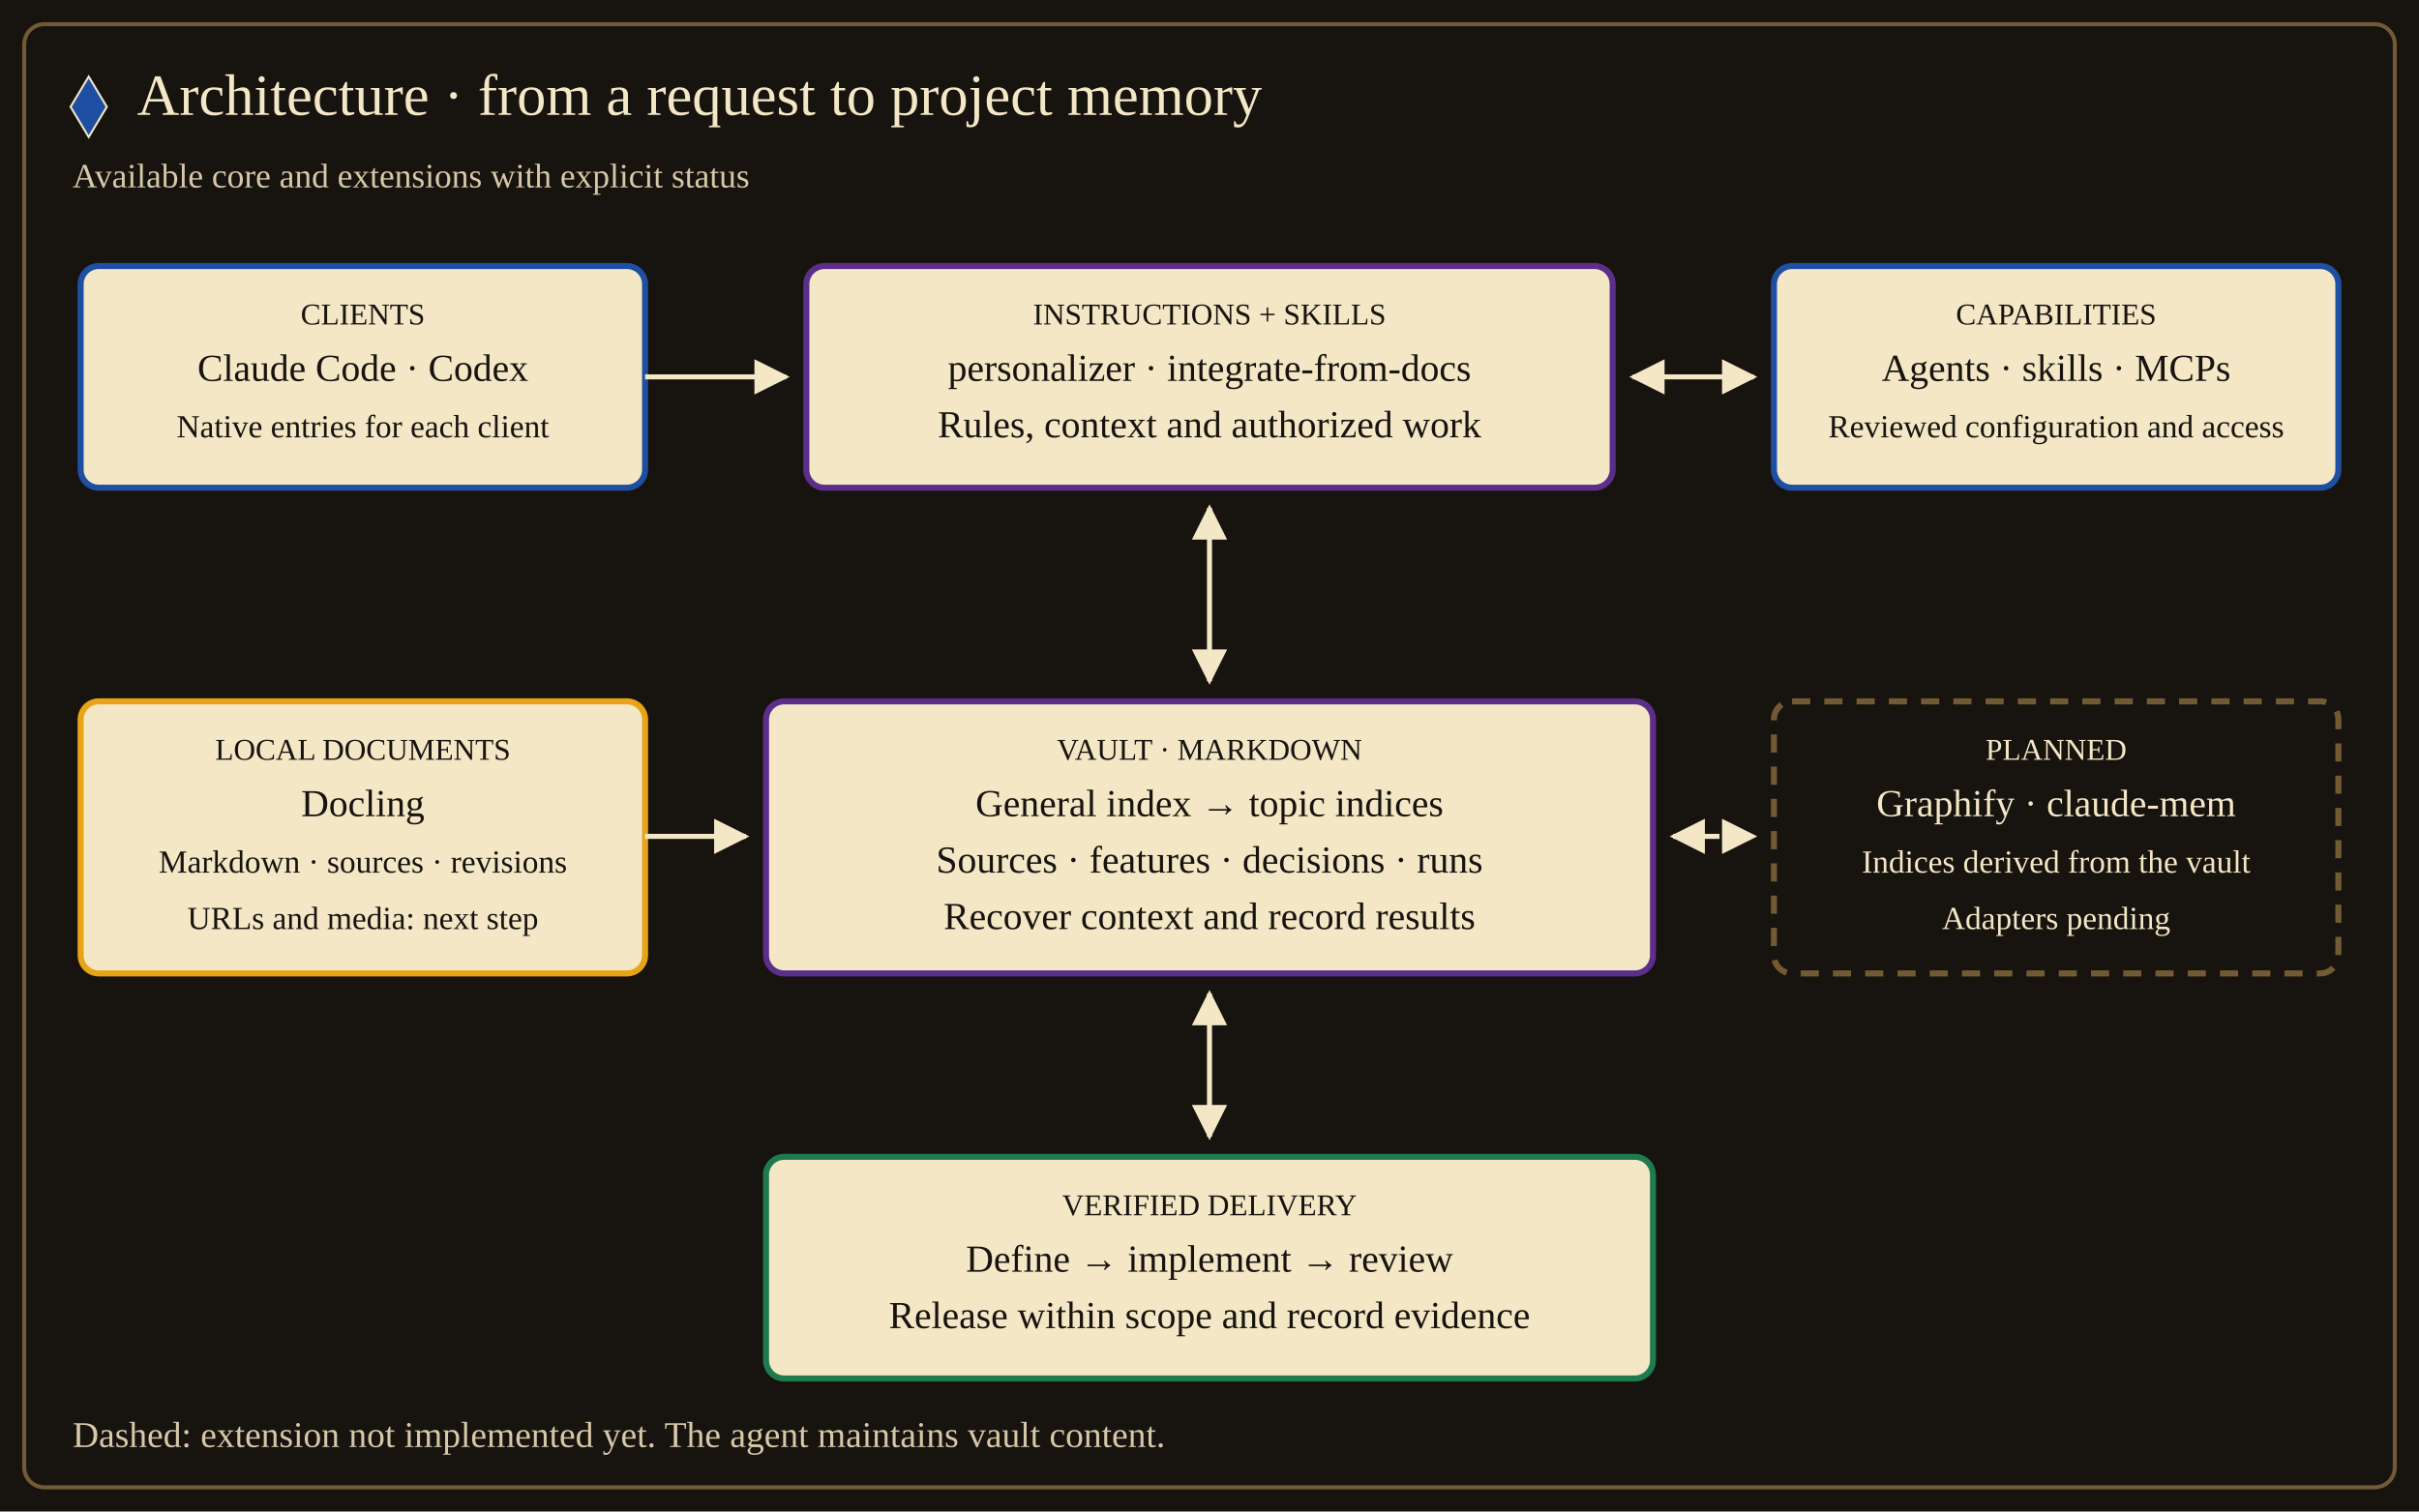
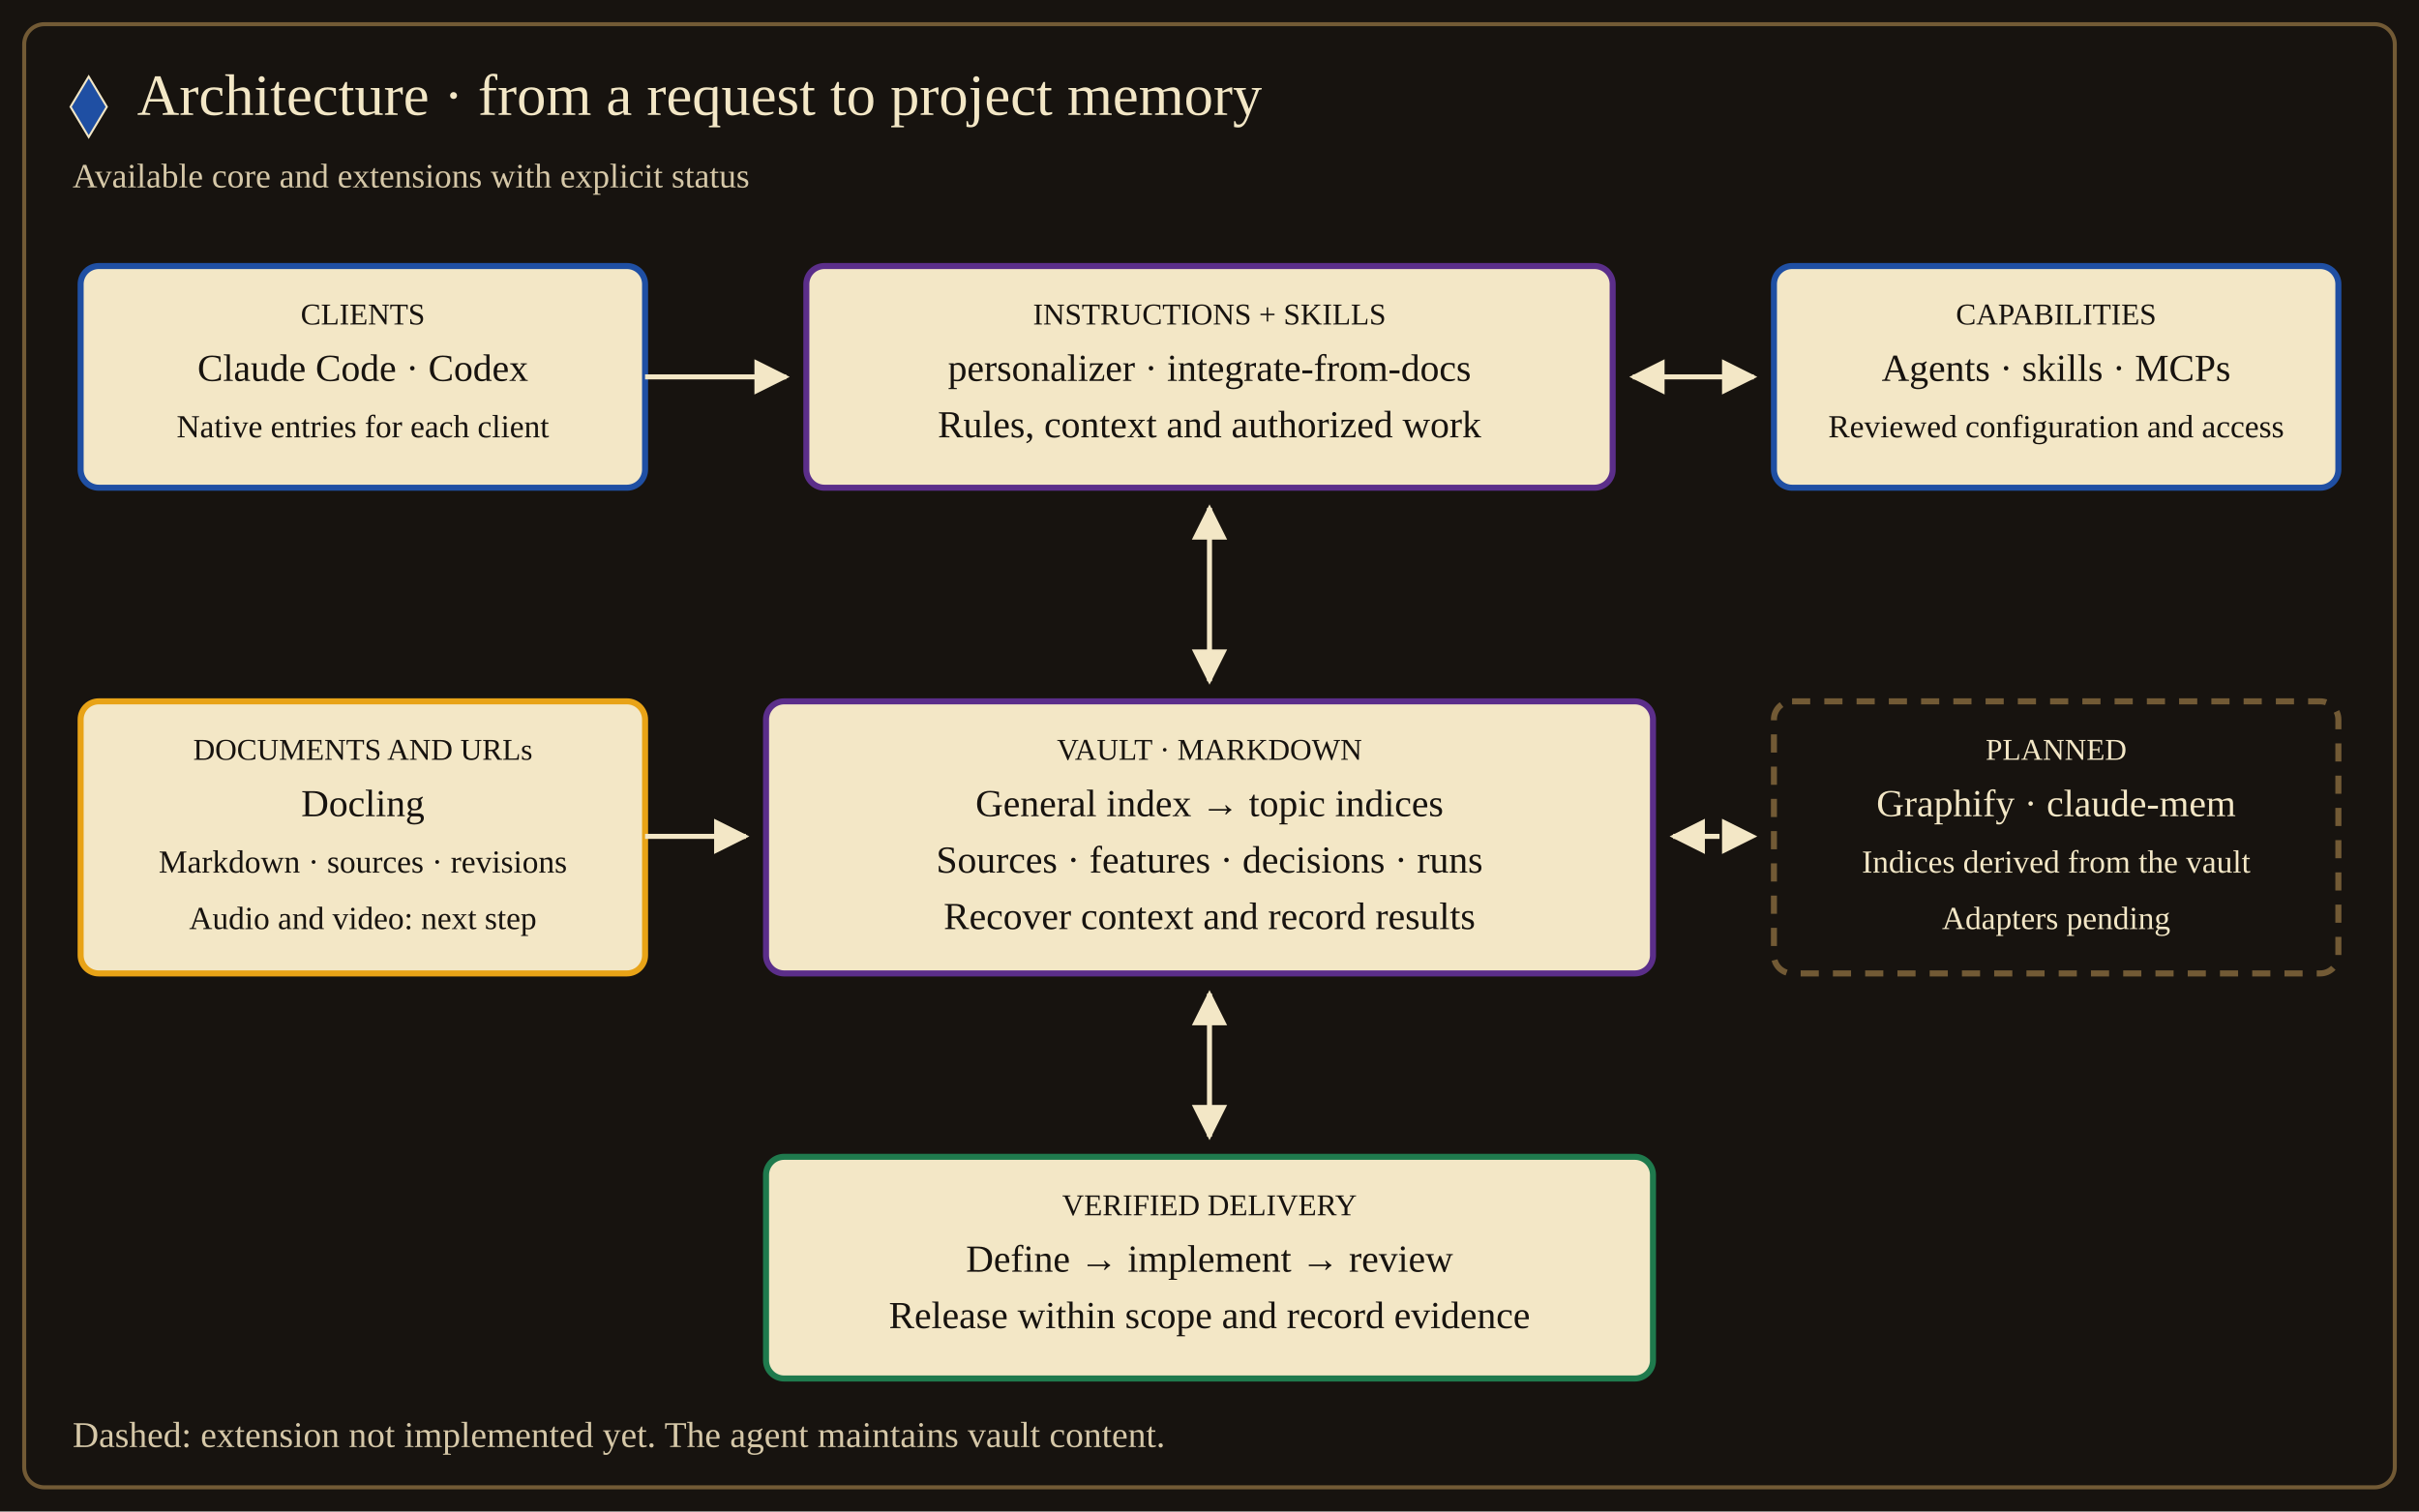
<svg xmlns="http://www.w3.org/2000/svg" viewBox="0 0 1200 750" width="1200" height="750" role="img" aria-labelledby="title desc" font-family="Georgia, 'Times New Roman', serif">
  <defs>
    <marker id="arrow" viewBox="0 0 10 10" refX="9" refY="5" markerWidth="7" markerHeight="7" orient="auto-start-reverse">
      <path d="M0 0 L10 5 L0 10 Z" fill="#F3E7C6" />
    </marker>
  </defs>
  <rect width="1200" height="750" fill="#17130f" />
  <rect x="12" y="12" width="1176" height="726" rx="10" fill="none" stroke="#725a35" stroke-width="2" />
  <path d="M35 53 L44 38 L53 53 L44 68 Z" fill="#1F4FA3" stroke="#F3E7C6" />
  <text x="68" y="57" text-anchor="start" font-size="29" fill="#F3E7C6" data-max-width="1080">Architecture · from a request to project memory</text>
  <text x="36" y="93" text-anchor="start" font-size="17" fill="#d6c8a8" data-max-width="1128">Available core and extensions with explicit status</text>
  <rect x="40" y="132" width="280" height="110" rx="9" fill="#F3E7C6" stroke="#1F4FA3" stroke-width="3" />
  <text x="180.0" y="161" text-anchor="middle" font-size="15" fill="#17130f" data-max-width="258">CLIENTS</text>
  <text x="180.0" y="189" text-anchor="middle" font-size="19" fill="#17130f" data-max-width="258">Claude Code · Codex</text>
  <text x="180.0" y="217" text-anchor="middle" font-size="16" fill="#17130f" data-max-width="258">Native entries for each client</text>
  <rect x="400" y="132" width="400" height="110" rx="9" fill="#F3E7C6" stroke="#5B2E8A" stroke-width="3" />
  <text x="600.0" y="161" text-anchor="middle" font-size="15" fill="#17130f" data-max-width="378">INSTRUCTIONS + SKILLS</text>
  <text x="600.0" y="189" text-anchor="middle" font-size="19" fill="#17130f" data-max-width="378">personalizer · integrate-from-docs</text>
  <text x="600.0" y="217" text-anchor="middle" font-size="19" fill="#17130f" data-max-width="378">Rules, context and authorized work</text>
  <rect x="880" y="132" width="280" height="110" rx="9" fill="#F3E7C6" stroke="#1F4FA3" stroke-width="3" />
  <text x="1020.0" y="161" text-anchor="middle" font-size="15" fill="#17130f" data-max-width="258">CAPABILITIES</text>
  <text x="1020.0" y="189" text-anchor="middle" font-size="19" fill="#17130f" data-max-width="258">Agents · skills · MCPs</text>
  <text x="1020.0" y="217" text-anchor="middle" font-size="16" fill="#17130f" data-max-width="258">Reviewed configuration and access</text>
  <rect x="40" y="348" width="280" height="135" rx="9" fill="#F3E7C6" stroke="#E8A317" stroke-width="3" />
-   <text x="180.0" y="377" text-anchor="middle" font-size="15" fill="#17130f" data-max-width="258">LOCAL DOCUMENTS</text>
+   <text x="180.0" y="377" text-anchor="middle" font-size="15" fill="#17130f" data-max-width="258">DOCUMENTS AND URLs</text>
  <text x="180.0" y="405" text-anchor="middle" font-size="19" fill="#17130f" data-max-width="258">Docling</text>
  <text x="180.0" y="433" text-anchor="middle" font-size="16" fill="#17130f" data-max-width="258">Markdown · sources · revisions</text>
-   <text x="180.0" y="461" text-anchor="middle" font-size="16" fill="#17130f" data-max-width="258">URLs and media: next step</text>
+   <text x="180.0" y="461" text-anchor="middle" font-size="16" fill="#17130f" data-max-width="258">Audio and video: next step</text>
  <rect x="380" y="348" width="440" height="135" rx="9" fill="#F3E7C6" stroke="#5B2E8A" stroke-width="3" />
  <text x="600.0" y="377" text-anchor="middle" font-size="15" fill="#17130f" data-max-width="418">VAULT · MARKDOWN</text>
  <text x="600.0" y="405" text-anchor="middle" font-size="19" fill="#17130f" data-max-width="418">General index → topic indices</text>
  <text x="600.0" y="433" text-anchor="middle" font-size="19" fill="#17130f" data-max-width="418">Sources · features · decisions · runs</text>
  <text x="600.0" y="461" text-anchor="middle" font-size="19" fill="#17130f" data-max-width="418">Recover context and record results</text>
  <rect x="880" y="348" width="280" height="135" rx="9" fill="#17130f" stroke="#725a35" stroke-width="3" stroke-dasharray="9 7" />
  <text x="1020.0" y="377" text-anchor="middle" font-size="15" fill="#F3E7C6" data-max-width="258">PLANNED</text>
  <text x="1020.0" y="405" text-anchor="middle" font-size="19" fill="#F3E7C6" data-max-width="258">Graphify · claude-mem</text>
  <text x="1020.0" y="433" text-anchor="middle" font-size="16" fill="#F3E7C6" data-max-width="258">Indices derived from the vault</text>
  <text x="1020.0" y="461" text-anchor="middle" font-size="16" fill="#F3E7C6" data-max-width="258">Adapters pending</text>
  <rect x="380" y="574" width="440" height="110" rx="9" fill="#F3E7C6" stroke="#1F7A4D" stroke-width="3" />
  <text x="600.0" y="603" text-anchor="middle" font-size="15" fill="#17130f" data-max-width="418">VERIFIED DELIVERY</text>
  <text x="600.0" y="631" text-anchor="middle" font-size="19" fill="#17130f" data-max-width="418">Define → implement → review</text>
  <text x="600.0" y="659" text-anchor="middle" font-size="19" fill="#17130f" data-max-width="418">Release within scope and record evidence</text>
  <path d="M320 187 H390" fill="none" stroke="#F3E7C6" stroke-width="2.5" marker-end="url(#arrow)" />
  <path d="M810 187 H870" fill="none" stroke="#F3E7C6" stroke-width="2.5" marker-end="url(#arrow)" marker-start="url(#arrow)" />
  <path d="M600 252 V338" fill="none" stroke="#F3E7C6" stroke-width="2.5" marker-end="url(#arrow)" marker-start="url(#arrow)" />
  <path d="M320 415 H370" fill="none" stroke="#F3E7C6" stroke-width="2.5" marker-end="url(#arrow)" />
  <path d="M830 415 H870" fill="none" stroke="#F3E7C6" stroke-width="2.5" marker-end="url(#arrow)" stroke-dasharray="8 7" marker-start="url(#arrow)" />
  <path d="M600 493 V564" fill="none" stroke="#F3E7C6" stroke-width="2.5" marker-end="url(#arrow)" marker-start="url(#arrow)" />
  <text x="36" y="718" text-anchor="start" font-size="18" fill="#d6c8a8" data-max-width="1128">Dashed: extension not implemented yet. The agent maintains vault content.</text>
</svg>
